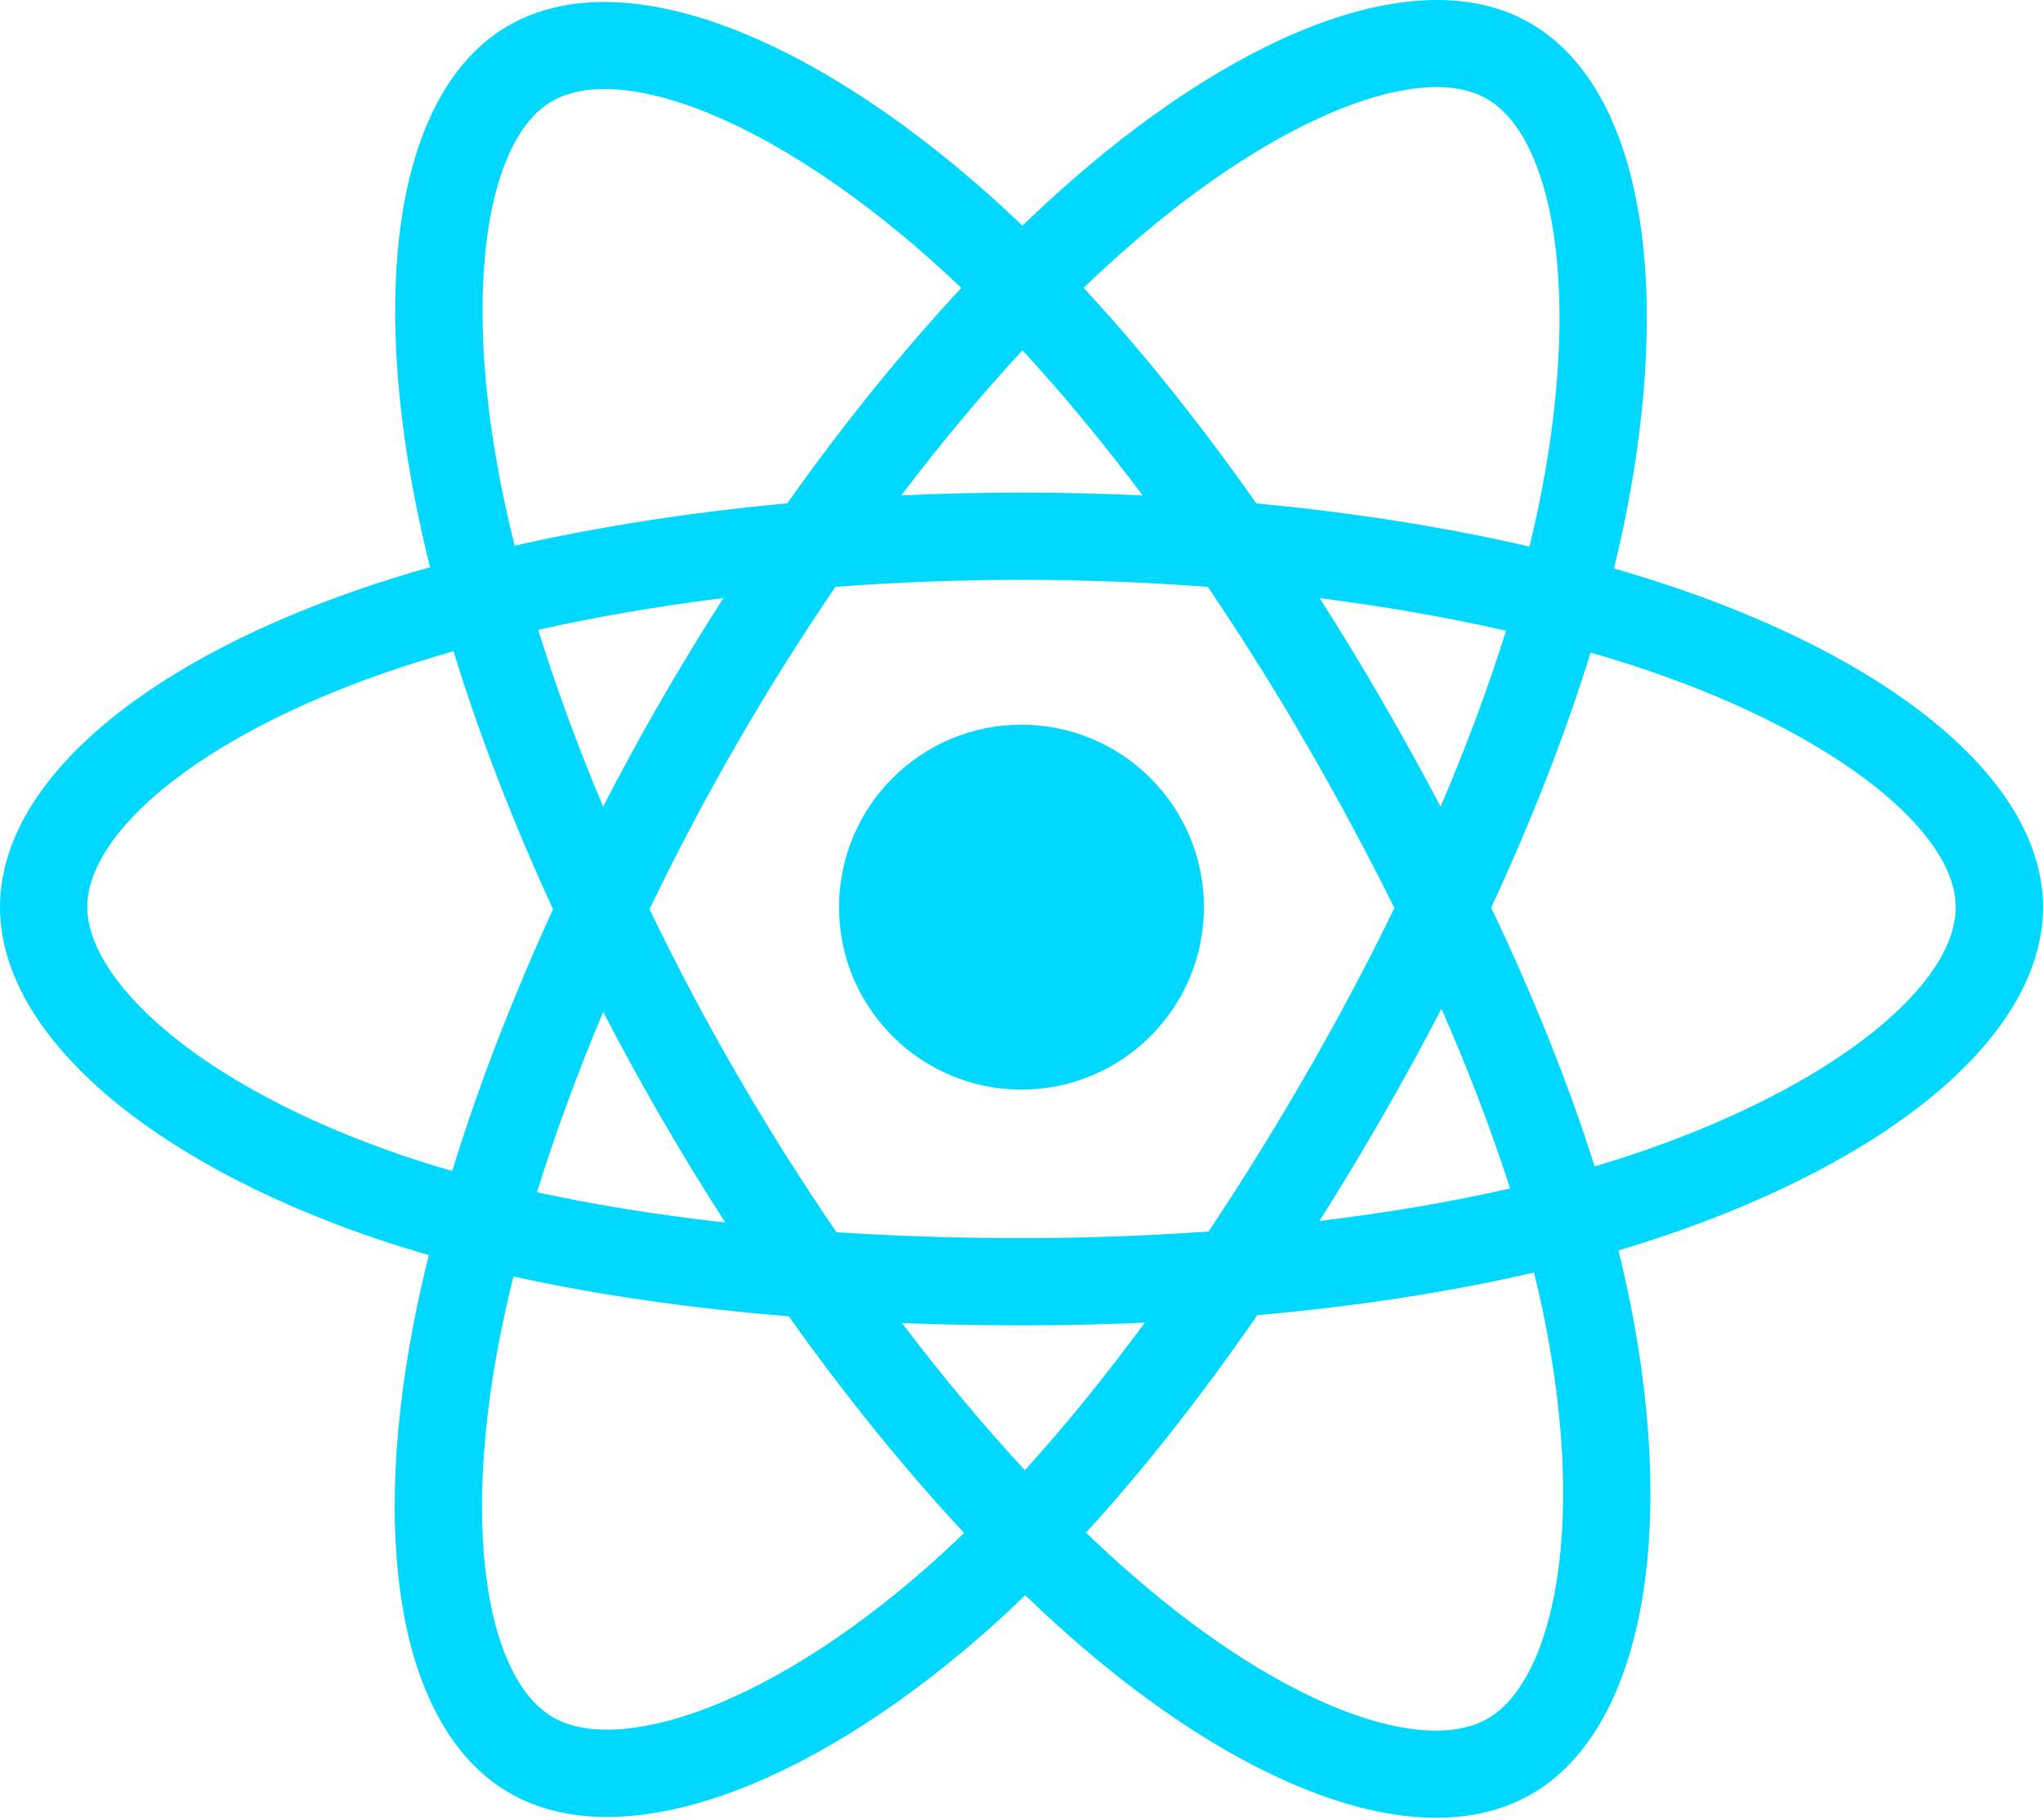
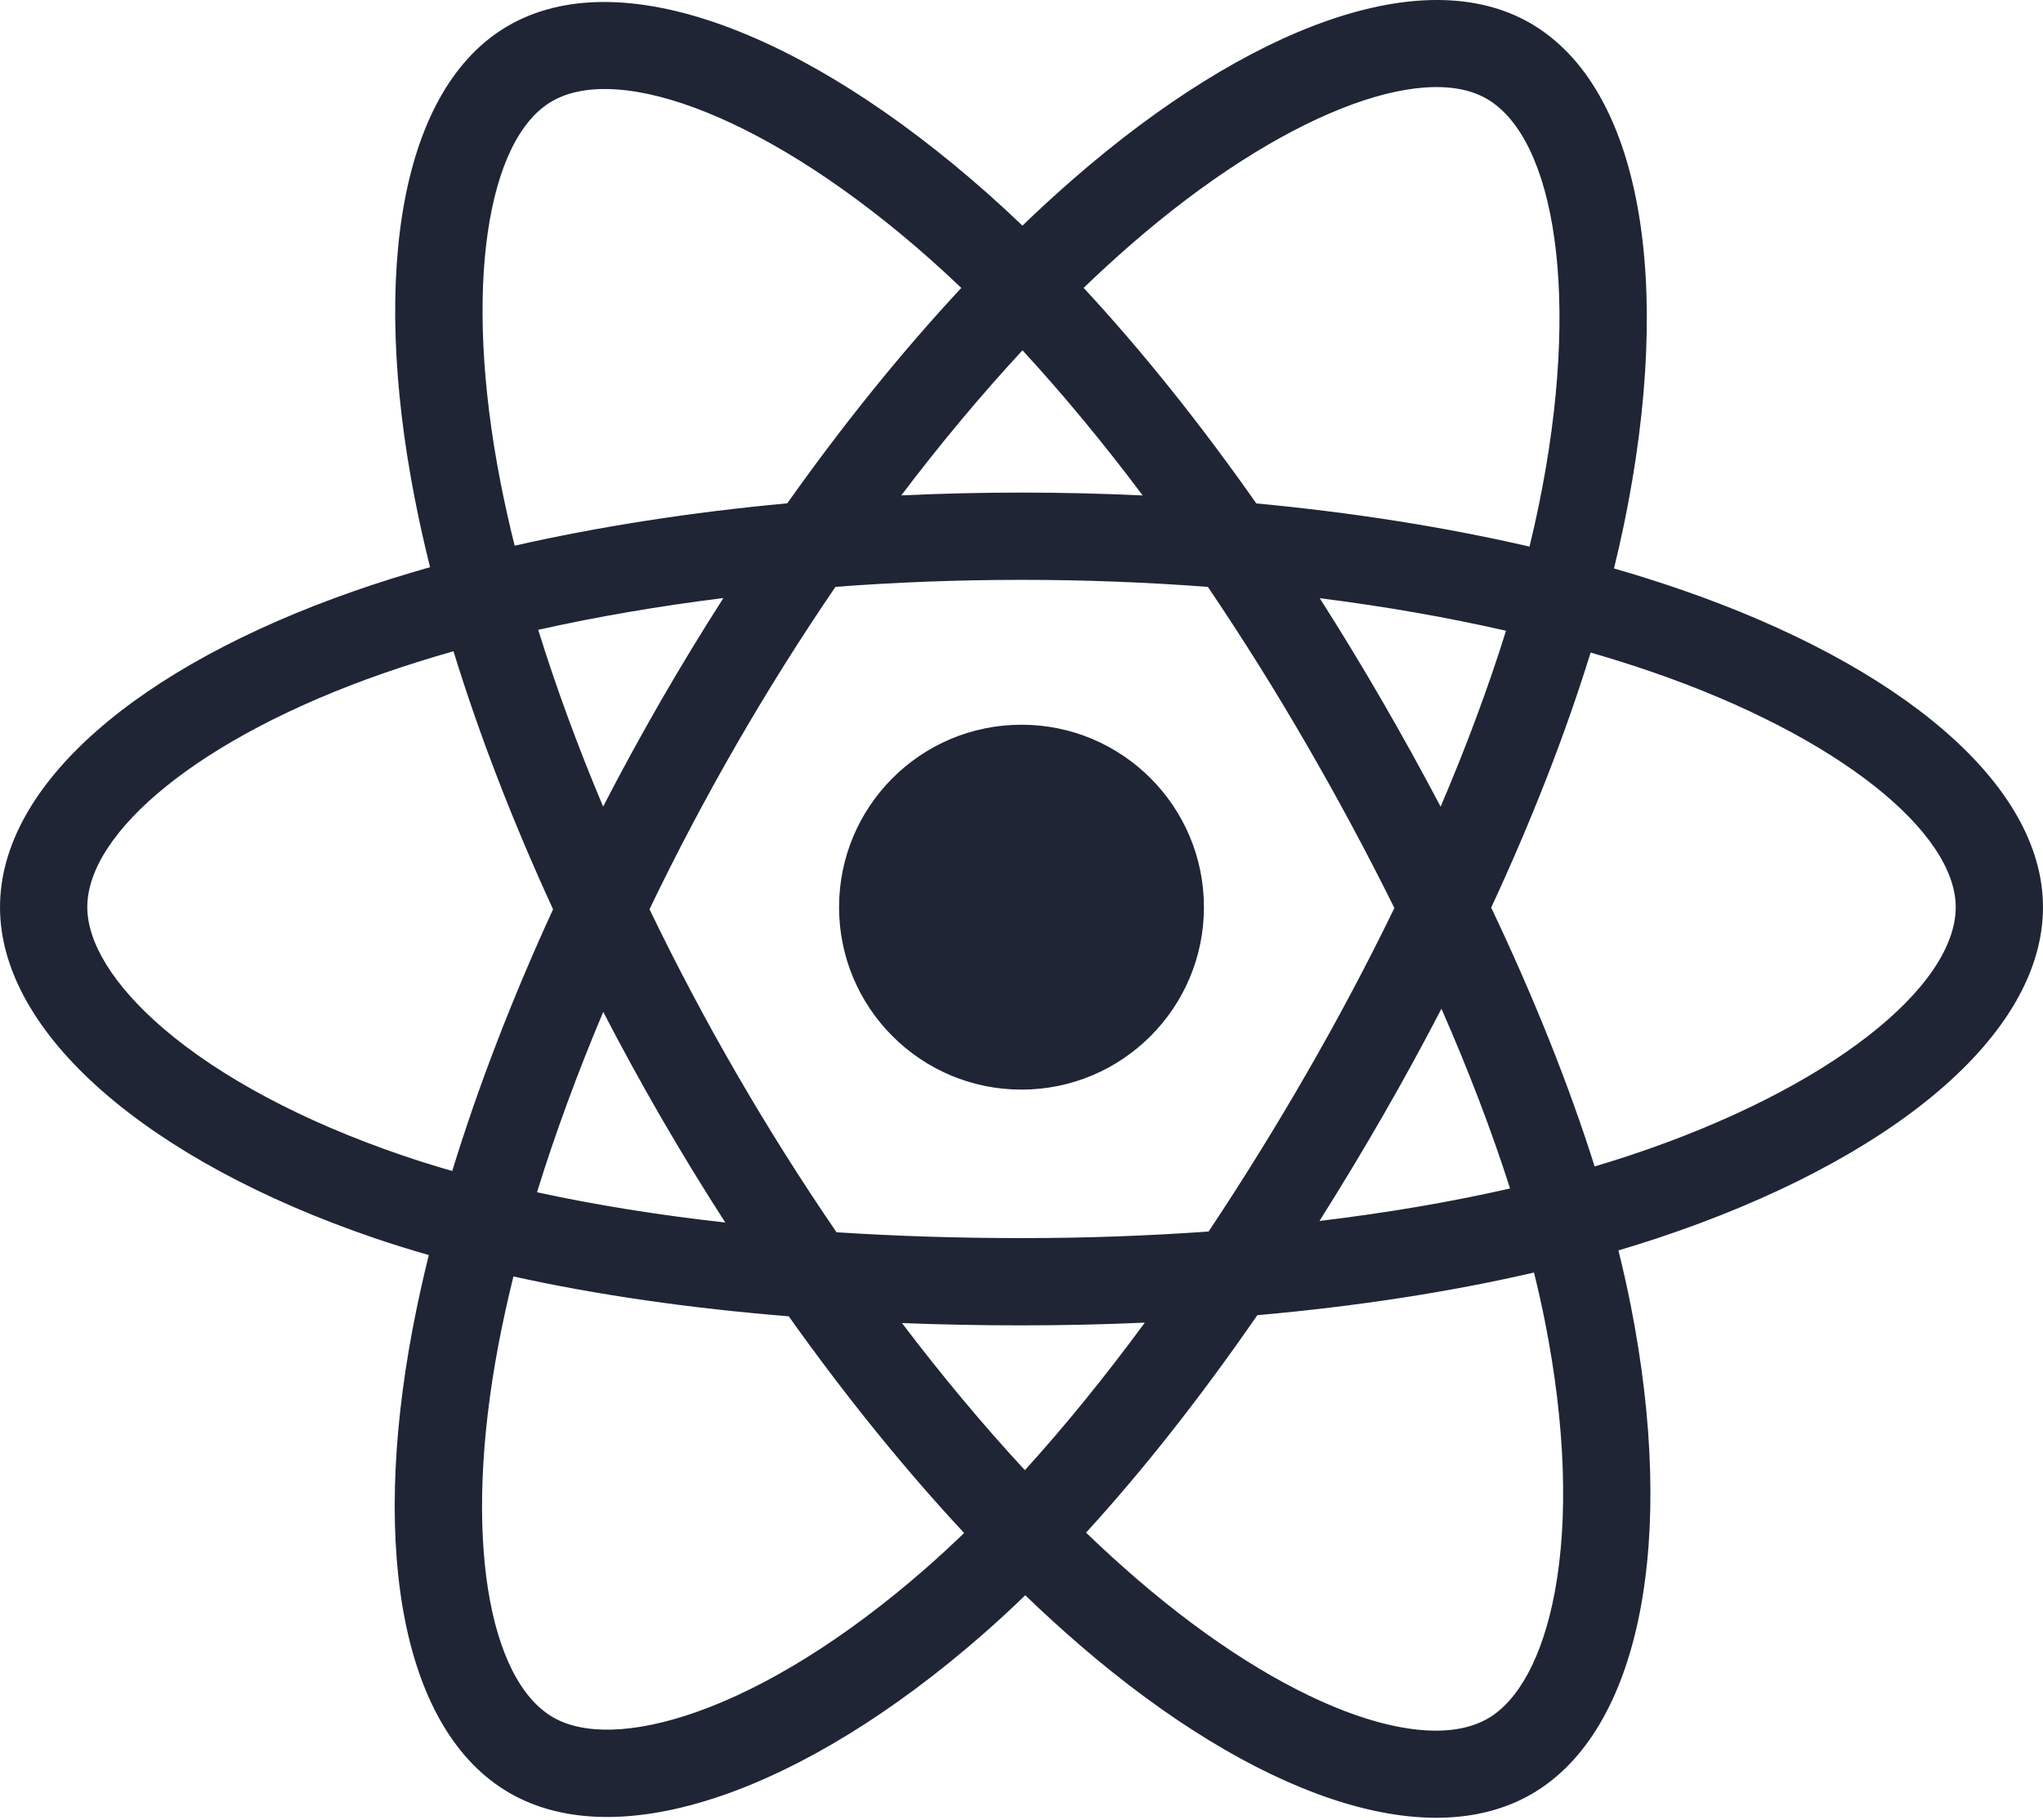
<svg xmlns="http://www.w3.org/2000/svg" aria-hidden="true" role="img" class="iconify iconify--logos" width="35.93" height="32" preserveAspectRatio="xMidYMid meet" viewBox="0 0 256 228">
-   <path fill="#00D8FF" d="M210.483 73.824a171.49 171.49 0 0 0-8.24-2.597c.465-1.9.893-3.777 1.273-5.621c6.238-30.281 2.16-54.676-11.769-62.708c-13.355-7.7-35.196.329-57.254 19.526a171.23 171.23 0 0 0-6.375 5.848a155.866 155.866 0 0 0-4.241-3.917C100.759 3.829 77.587-4.822 63.673 3.233C50.33 10.957 46.379 33.89 51.995 62.588a170.974 170.974 0 0 0 1.892 8.48c-3.28.932-6.445 1.924-9.474 2.98C17.309 83.498 0 98.307 0 113.668c0 15.865 18.582 31.778 46.812 41.427a145.52 145.52 0 0 0 6.921 2.165a167.467 167.467 0 0 0-2.01 9.138c-5.354 28.2-1.173 50.591 12.134 58.266c13.744 7.926 36.812-.22 59.273-19.855a145.567 145.567 0 0 0 5.342-4.923a168.064 168.064 0 0 0 6.92 6.314c21.758 18.722 43.246 26.282 56.54 18.586c13.731-7.949 18.194-32.003 12.4-61.268a145.016 145.016 0 0 0-1.535-6.842c1.62-.48 3.21-.974 4.76-1.488c29.348-9.723 48.443-25.443 48.443-41.52c0-15.417-17.868-30.326-45.517-39.844Zm-6.365 70.984c-1.4.463-2.836.91-4.3 1.345c-3.24-10.257-7.612-21.163-12.963-32.432c5.106-11 9.31-21.767 12.459-31.957c2.619.758 5.16 1.557 7.61 2.4c23.69 8.156 38.14 20.213 38.14 29.504c0 9.896-15.606 22.743-40.946 31.14Zm-10.514 20.834c2.562 12.94 2.927 24.64 1.23 33.787c-1.524 8.219-4.59 13.698-8.382 15.893c-8.067 4.67-25.32-1.4-43.927-17.412a156.726 156.726 0 0 1-6.437-5.87c7.214-7.889 14.423-17.06 21.459-27.246c12.376-1.098 24.068-2.894 34.671-5.345a134.17 134.17 0 0 1 1.386 6.193ZM87.276 214.515c-7.882 2.783-14.16 2.863-17.955.675c-8.075-4.657-11.432-22.636-6.853-46.752a156.923 156.923 0 0 1 1.869-8.499c10.486 2.32 22.093 3.988 34.498 4.994c7.084 9.967 14.501 19.128 21.976 27.15a134.668 134.668 0 0 1-4.877 4.492c-9.933 8.682-19.886 14.842-28.658 17.94ZM50.35 144.747c-12.483-4.267-22.792-9.812-29.858-15.863c-6.35-5.437-9.555-10.836-9.555-15.216c0-9.322 13.897-21.212 37.076-29.293c2.813-.98 5.757-1.905 8.812-2.773c3.204 10.42 7.406 21.315 12.477 32.332c-5.137 11.18-9.399 22.249-12.634 32.792a134.718 134.718 0 0 1-6.318-1.979Zm12.378-84.26c-4.811-24.587-1.616-43.134 6.425-47.789c8.564-4.958 27.502 2.111 47.463 19.835a144.318 144.318 0 0 1 3.841 3.545c-7.438 7.987-14.787 17.08-21.808 26.988c-12.04 1.116-23.565 2.908-34.161 5.309a160.342 160.342 0 0 1-1.76-7.887Zm110.427 27.268a347.8 347.8 0 0 0-7.785-12.803c8.168 1.033 15.994 2.404 23.343 4.08c-2.206 7.072-4.956 14.465-8.193 22.045a381.151 381.151 0 0 0-7.365-13.322Zm-45.032-43.861c5.044 5.465 10.096 11.566 15.065 18.186a322.04 322.04 0 0 0-30.257-.006c4.974-6.559 10.069-12.652 15.192-18.18ZM82.802 87.83a323.167 323.167 0 0 0-7.227 13.238c-3.184-7.553-5.909-14.98-8.134-22.152c7.304-1.634 15.093-2.97 23.209-3.984a321.524 321.524 0 0 0-7.848 12.897Zm8.081 65.352c-8.385-.936-16.291-2.203-23.593-3.793c2.26-7.3 5.045-14.885 8.298-22.6a321.187 321.187 0 0 0 7.257 13.246c2.594 4.48 5.28 8.868 8.038 13.147Zm37.542 31.03c-5.184-5.592-10.354-11.779-15.403-18.433c4.902.192 9.899.29 14.978.29c5.218 0 10.376-.117 15.453-.343c-4.985 6.774-10.018 12.97-15.028 18.486Zm52.198-57.817c3.422 7.8 6.306 15.345 8.596 22.52c-7.422 1.694-15.436 3.058-23.88 4.071a382.417 382.417 0 0 0 7.859-13.026a347.403 347.403 0 0 0 7.425-13.565Zm-16.898 8.101a358.557 358.557 0 0 1-12.281 19.815a329.4 329.4 0 0 1-23.444.823c-7.967 0-15.716-.248-23.178-.732a310.202 310.202 0 0 1-12.513-19.846h.001a307.41 307.41 0 0 1-10.923-20.627a310.278 310.278 0 0 1 10.89-20.637l-.001.001a307.318 307.318 0 0 1 12.413-19.761c7.613-.576 15.42-.876 23.31-.876H128c7.926 0 15.743.303 23.354.883a329.357 329.357 0 0 1 12.335 19.695a358.489 358.489 0 0 1 11.036 20.54a329.472 329.472 0 0 1-11 20.722Zm22.56-122.124c8.572 4.944 11.906 24.881 6.52 51.026c-.344 1.668-.73 3.367-1.15 5.09c-10.622-2.452-22.155-4.275-34.23-5.408c-7.034-10.017-14.323-19.124-21.64-27.008a160.789 160.789 0 0 1 5.888-5.4c18.9-16.447 36.564-22.941 44.612-18.3ZM128 90.808c12.625 0 22.86 10.235 22.86 22.86s-10.235 22.86-22.86 22.86s-22.86-10.235-22.86-22.86s10.235-22.86 22.86-22.86Z" />
+   <path fill="#1f2535" d="M210.483 73.824a171.49 171.49 0 0 0-8.24-2.597c.465-1.9.893-3.777 1.273-5.621c6.238-30.281 2.16-54.676-11.769-62.708c-13.355-7.7-35.196.329-57.254 19.526a171.23 171.23 0 0 0-6.375 5.848a155.866 155.866 0 0 0-4.241-3.917C100.759 3.829 77.587-4.822 63.673 3.233C50.33 10.957 46.379 33.89 51.995 62.588a170.974 170.974 0 0 0 1.892 8.48c-3.28.932-6.445 1.924-9.474 2.98C17.309 83.498 0 98.307 0 113.668c0 15.865 18.582 31.778 46.812 41.427a145.52 145.52 0 0 0 6.921 2.165a167.467 167.467 0 0 0-2.01 9.138c-5.354 28.2-1.173 50.591 12.134 58.266c13.744 7.926 36.812-.22 59.273-19.855a145.567 145.567 0 0 0 5.342-4.923a168.064 168.064 0 0 0 6.92 6.314c21.758 18.722 43.246 26.282 56.54 18.586c13.731-7.949 18.194-32.003 12.4-61.268a145.016 145.016 0 0 0-1.535-6.842c1.62-.48 3.21-.974 4.76-1.488c29.348-9.723 48.443-25.443 48.443-41.52c0-15.417-17.868-30.326-45.517-39.844Zm-6.365 70.984c-1.4.463-2.836.91-4.3 1.345c-3.24-10.257-7.612-21.163-12.963-32.432c5.106-11 9.31-21.767 12.459-31.957c2.619.758 5.16 1.557 7.61 2.4c23.69 8.156 38.14 20.213 38.14 29.504c0 9.896-15.606 22.743-40.946 31.14Zm-10.514 20.834c2.562 12.94 2.927 24.64 1.23 33.787c-1.524 8.219-4.59 13.698-8.382 15.893c-8.067 4.67-25.32-1.4-43.927-17.412a156.726 156.726 0 0 1-6.437-5.87c7.214-7.889 14.423-17.06 21.459-27.246c12.376-1.098 24.068-2.894 34.671-5.345a134.17 134.17 0 0 1 1.386 6.193ZM87.276 214.515c-7.882 2.783-14.16 2.863-17.955.675c-8.075-4.657-11.432-22.636-6.853-46.752a156.923 156.923 0 0 1 1.869-8.499c10.486 2.32 22.093 3.988 34.498 4.994c7.084 9.967 14.501 19.128 21.976 27.15a134.668 134.668 0 0 1-4.877 4.492c-9.933 8.682-19.886 14.842-28.658 17.94ZM50.35 144.747c-12.483-4.267-22.792-9.812-29.858-15.863c-6.35-5.437-9.555-10.836-9.555-15.216c0-9.322 13.897-21.212 37.076-29.293c2.813-.98 5.757-1.905 8.812-2.773c3.204 10.42 7.406 21.315 12.477 32.332c-5.137 11.18-9.399 22.249-12.634 32.792a134.718 134.718 0 0 1-6.318-1.979Zm12.378-84.26c-4.811-24.587-1.616-43.134 6.425-47.789c8.564-4.958 27.502 2.111 47.463 19.835a144.318 144.318 0 0 1 3.841 3.545c-7.438 7.987-14.787 17.08-21.808 26.988c-12.04 1.116-23.565 2.908-34.161 5.309a160.342 160.342 0 0 1-1.76-7.887Zm110.427 27.268a347.8 347.8 0 0 0-7.785-12.803c8.168 1.033 15.994 2.404 23.343 4.08c-2.206 7.072-4.956 14.465-8.193 22.045a381.151 381.151 0 0 0-7.365-13.322Zm-45.032-43.861c5.044 5.465 10.096 11.566 15.065 18.186a322.04 322.04 0 0 0-30.257-.006c4.974-6.559 10.069-12.652 15.192-18.18ZM82.802 87.83a323.167 323.167 0 0 0-7.227 13.238c-3.184-7.553-5.909-14.98-8.134-22.152c7.304-1.634 15.093-2.97 23.209-3.984a321.524 321.524 0 0 0-7.848 12.897Zm8.081 65.352c-8.385-.936-16.291-2.203-23.593-3.793c2.26-7.3 5.045-14.885 8.298-22.6a321.187 321.187 0 0 0 7.257 13.246c2.594 4.48 5.28 8.868 8.038 13.147Zm37.542 31.03c-5.184-5.592-10.354-11.779-15.403-18.433c4.902.192 9.899.29 14.978.29c5.218 0 10.376-.117 15.453-.343c-4.985 6.774-10.018 12.97-15.028 18.486Zm52.198-57.817c3.422 7.8 6.306 15.345 8.596 22.52c-7.422 1.694-15.436 3.058-23.88 4.071a382.417 382.417 0 0 0 7.859-13.026a347.403 347.403 0 0 0 7.425-13.565Zm-16.898 8.101a358.557 358.557 0 0 1-12.281 19.815a329.4 329.4 0 0 1-23.444.823c-7.967 0-15.716-.248-23.178-.732a310.202 310.202 0 0 1-12.513-19.846h.001a307.41 307.41 0 0 1-10.923-20.627a310.278 310.278 0 0 1 10.89-20.637l-.001.001a307.318 307.318 0 0 1 12.413-19.761c7.613-.576 15.42-.876 23.31-.876H128c7.926 0 15.743.303 23.354.883a329.357 329.357 0 0 1 12.335 19.695a358.489 358.489 0 0 1 11.036 20.54a329.472 329.472 0 0 1-11 20.722Zm22.56-122.124c8.572 4.944 11.906 24.881 6.52 51.026c-.344 1.668-.73 3.367-1.15 5.09c-10.622-2.452-22.155-4.275-34.23-5.408c-7.034-10.017-14.323-19.124-21.64-27.008a160.789 160.789 0 0 1 5.888-5.4c18.9-16.447 36.564-22.941 44.612-18.3ZM128 90.808c12.625 0 22.86 10.235 22.86 22.86s-10.235 22.86-22.86 22.86s-22.86-10.235-22.86-22.86s10.235-22.86 22.86-22.86Z" />
</svg>
